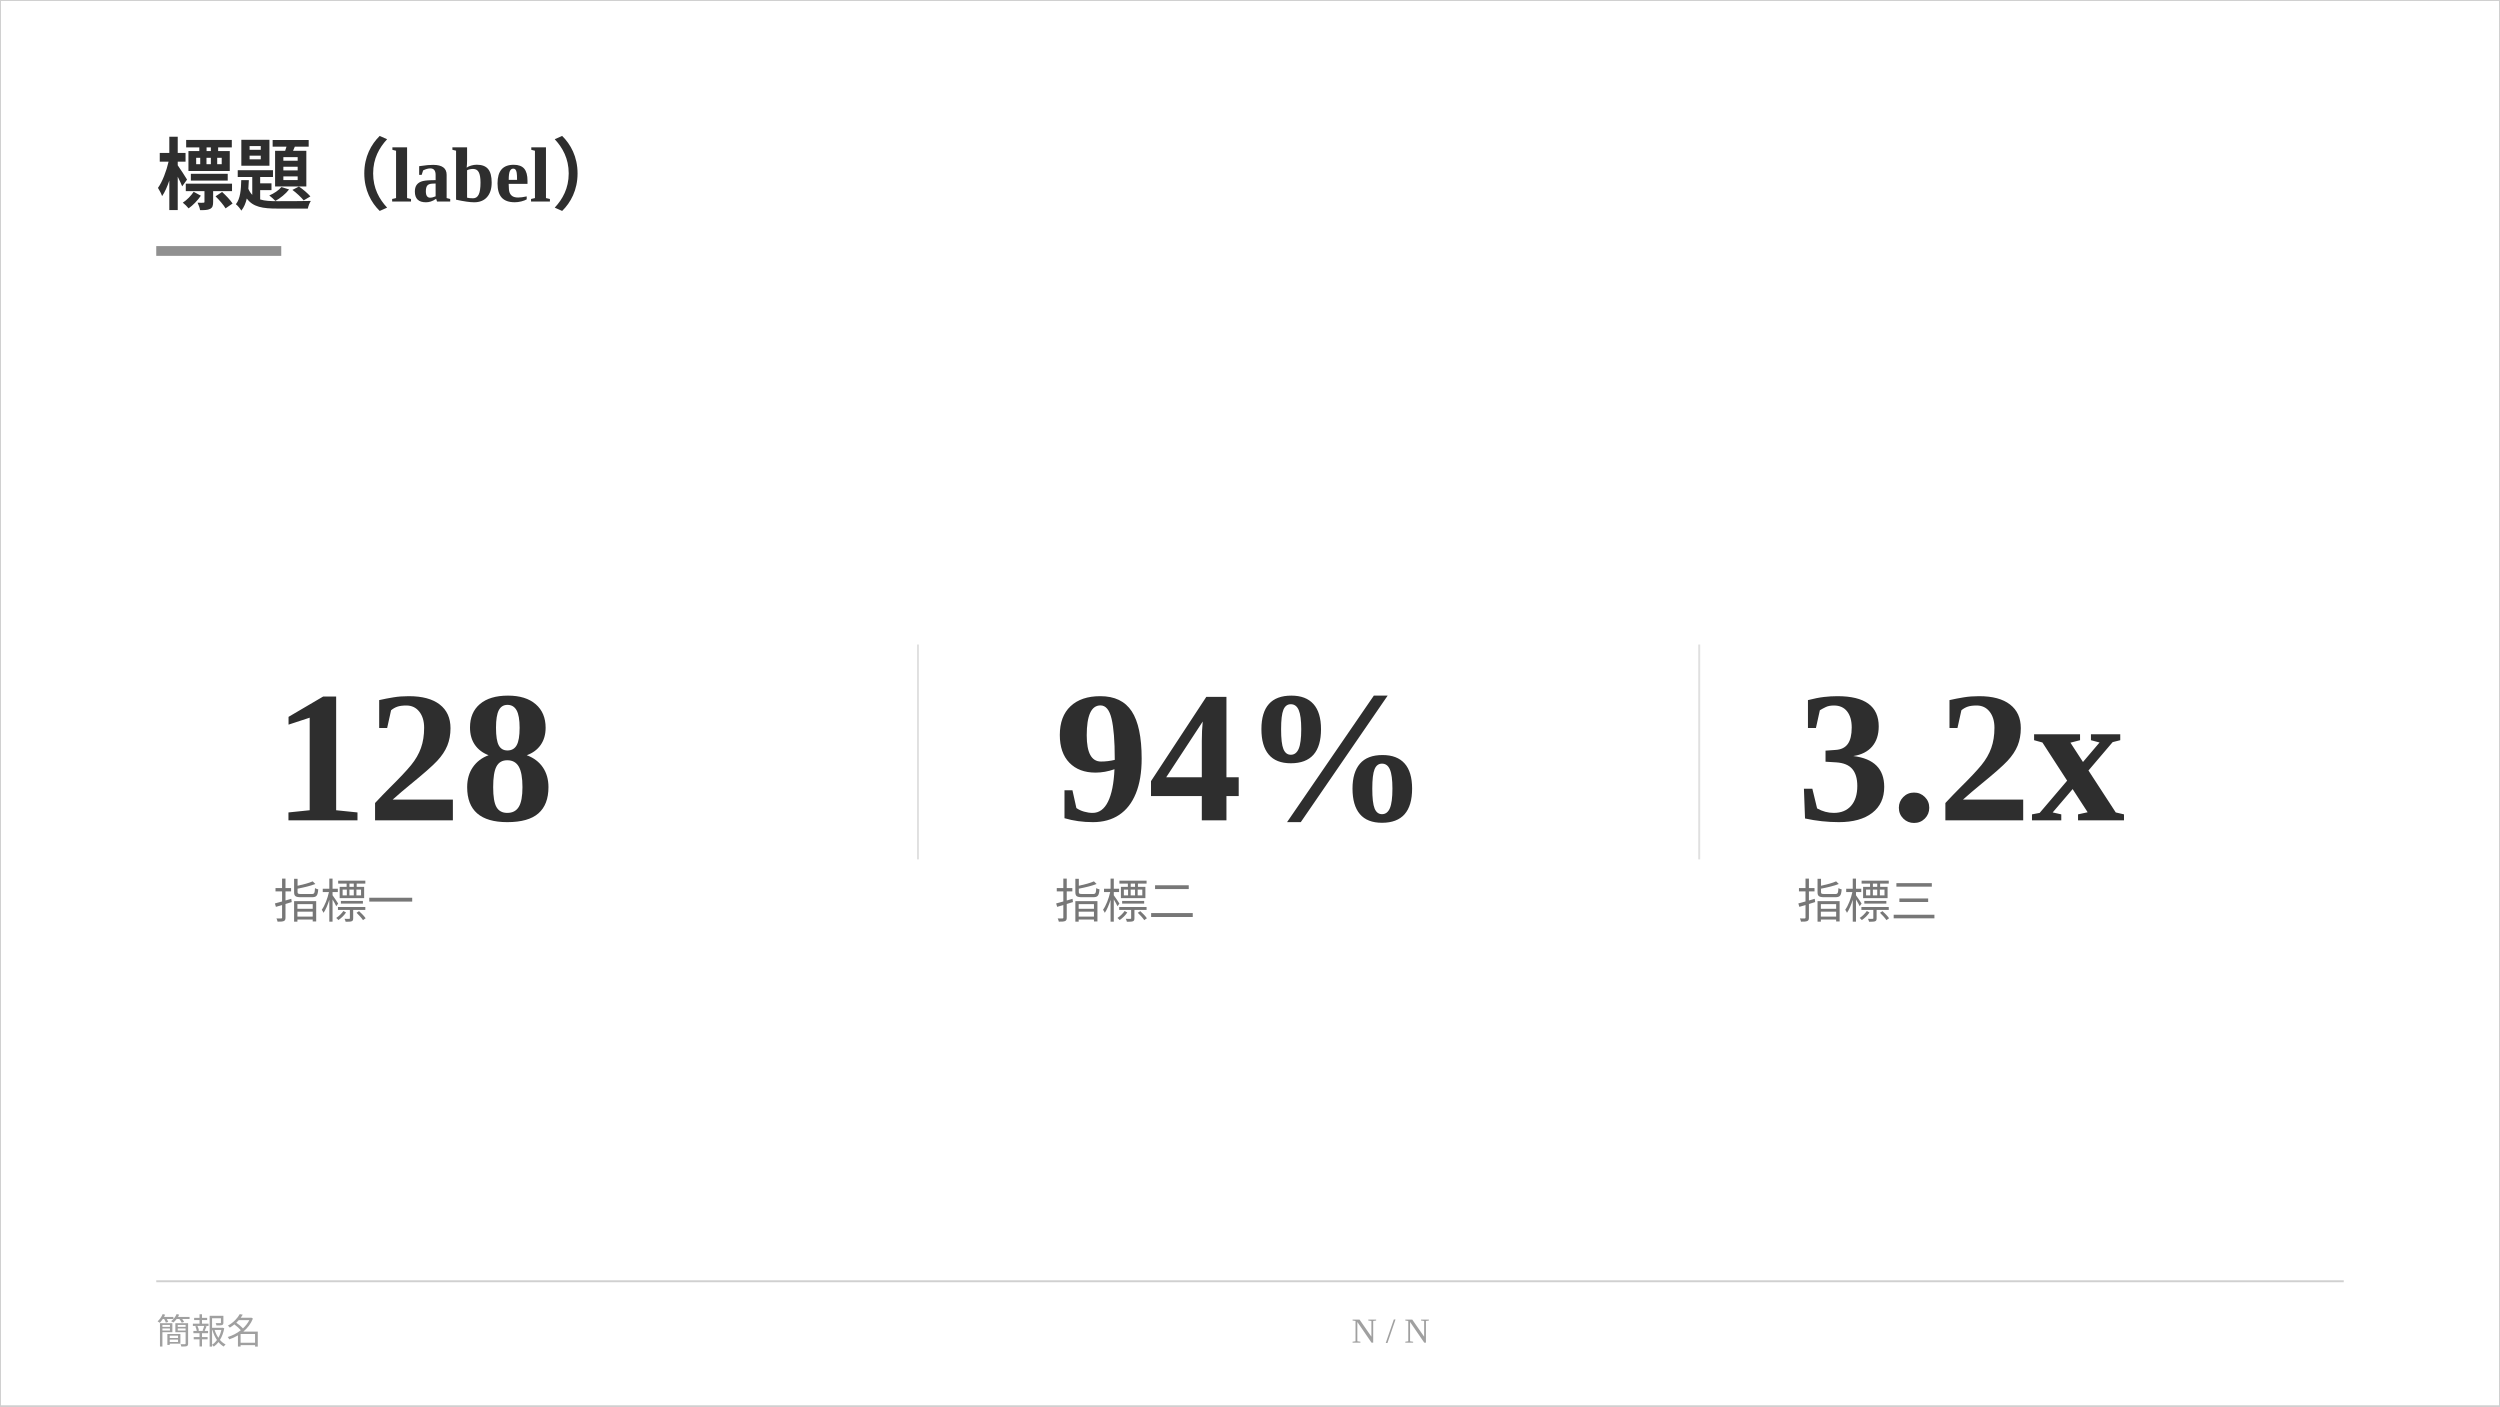
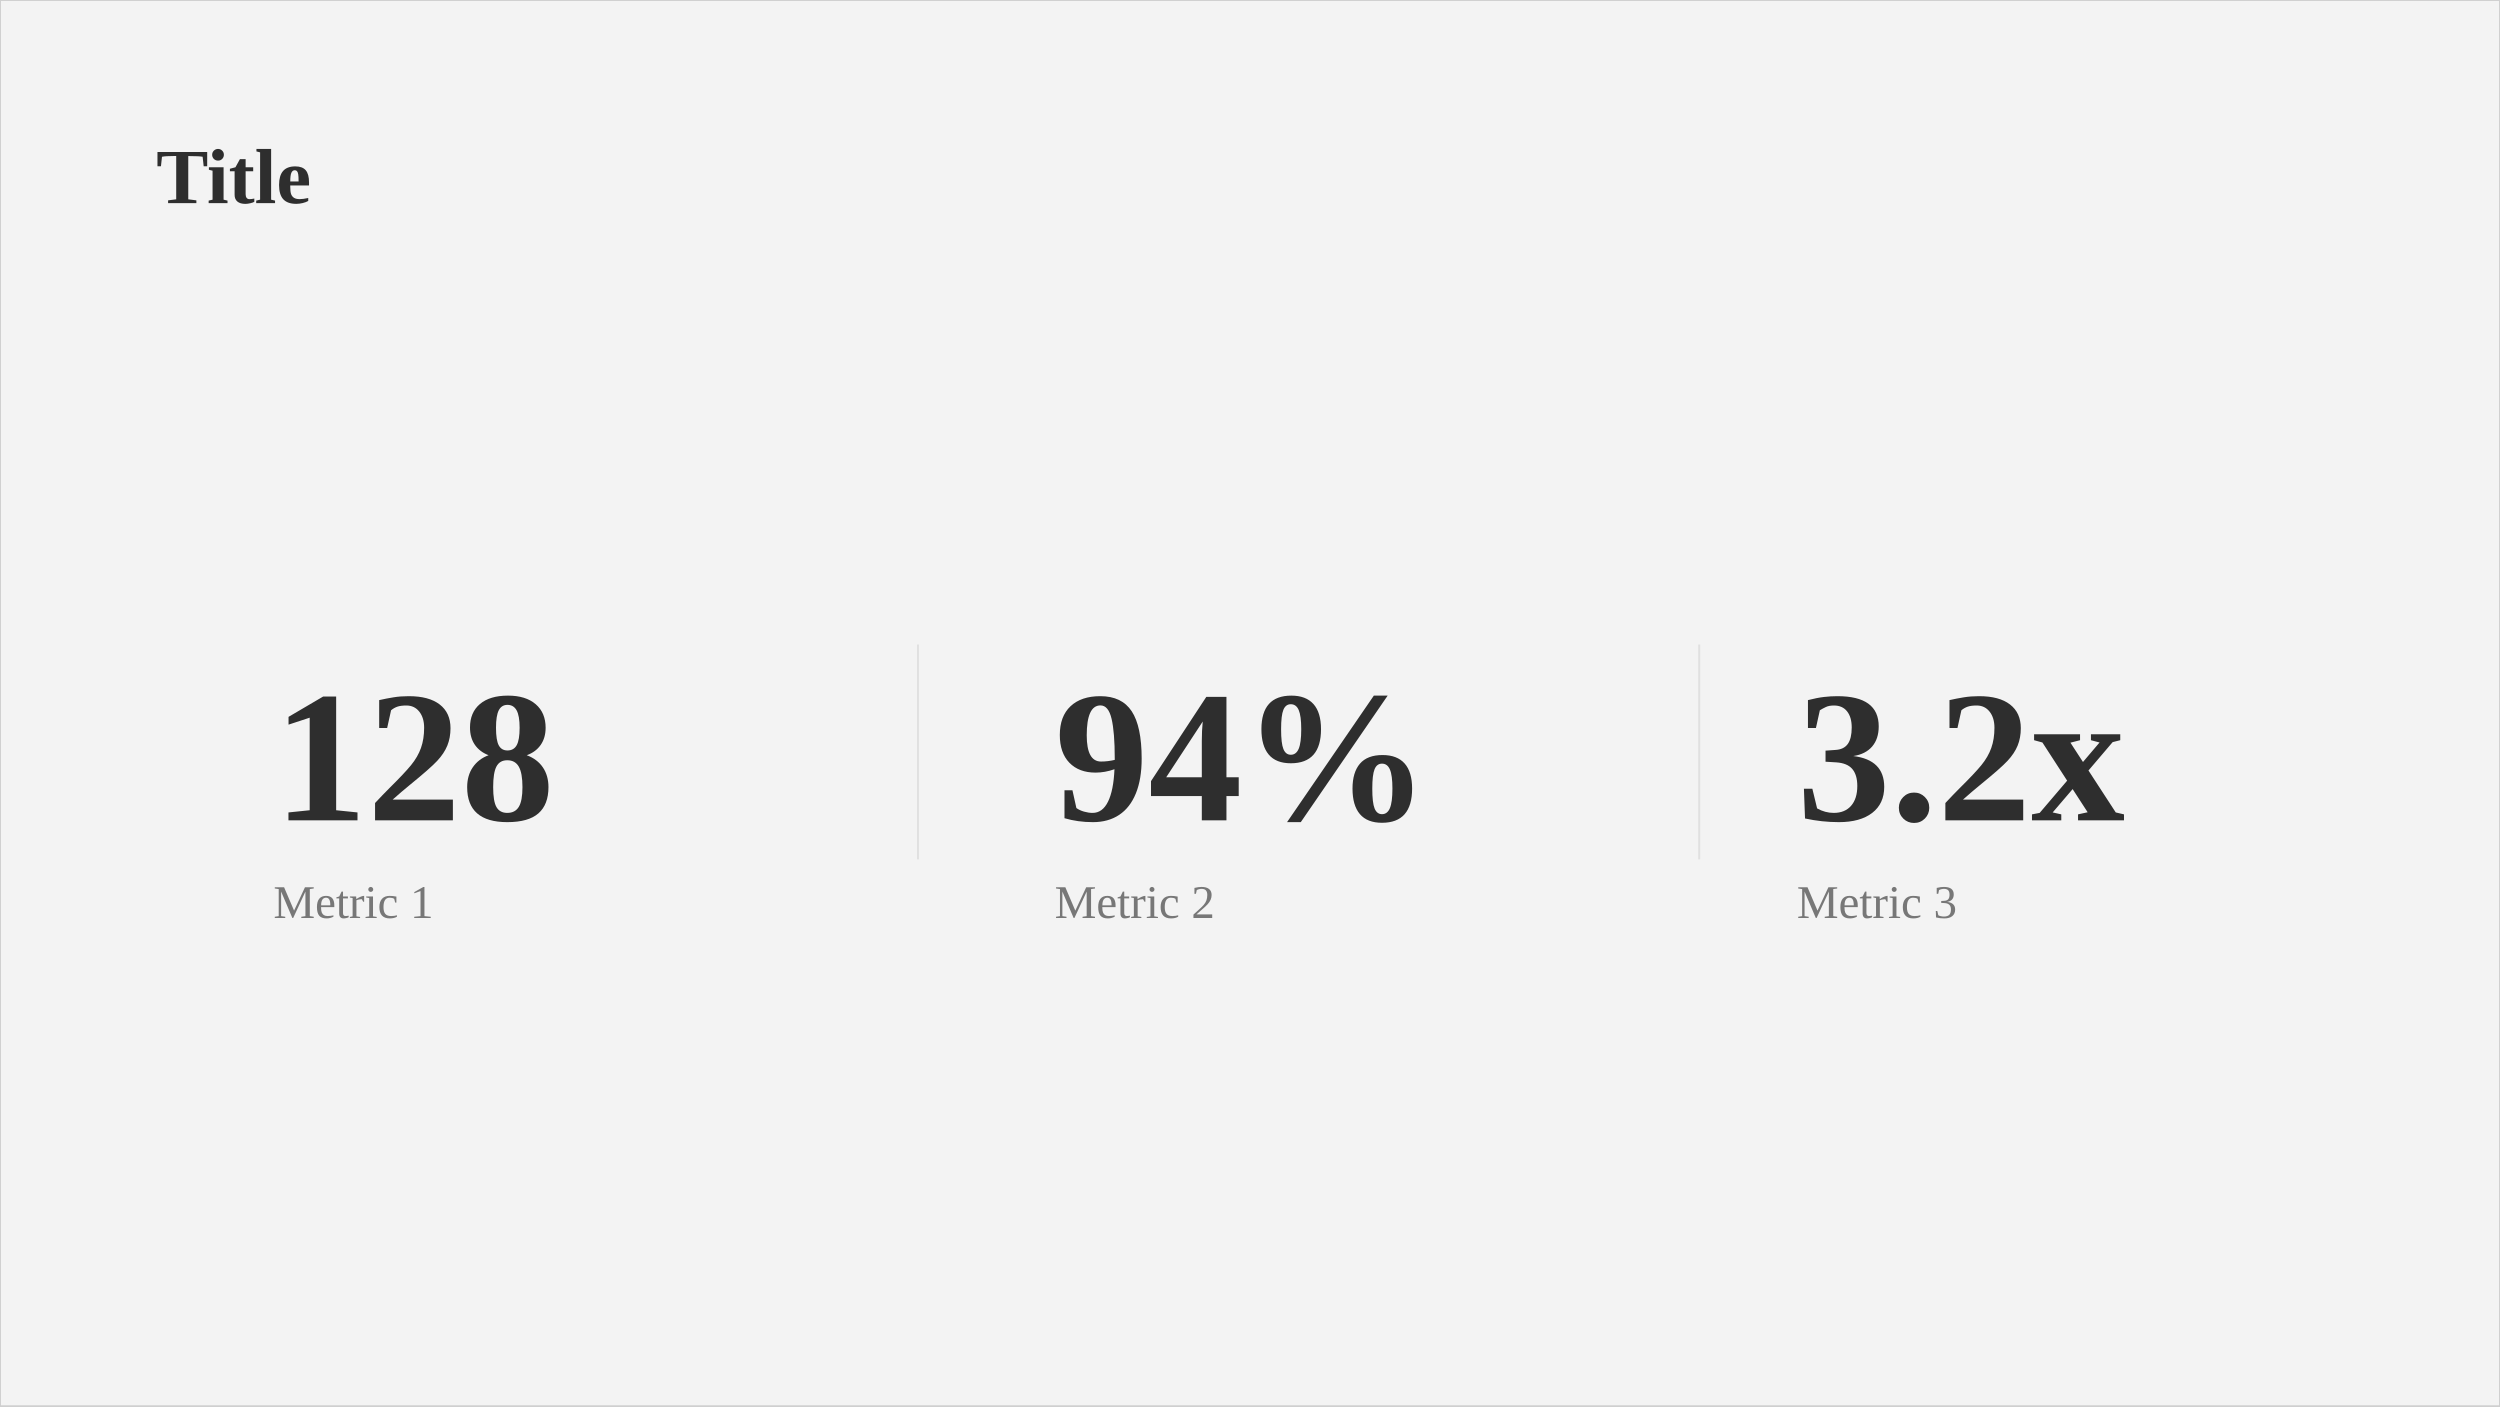
<svg xmlns="http://www.w3.org/2000/svg" viewBox="0 0 1280 720">
-   <rect x="0" y="0" width="1280" height="720" fill="#FFFFFF" stroke="#CFCFCF" />
-   <text x="80" y="104" font-size="40" fill="#2E2E2E" font-weight="700">標題（label）</text>
-   <rect x="80" y="126" width="64" height="5" fill="#909090" />
+   <rect x="0" y="0" width="1280" height="720" fill="#F3F3F3" stroke="#CFCFCF" />
+   <text x="80" y="104" font-size="40" fill="#2E2E2E" font-weight="700">Title</text>
  <text x="140" y="420" font-size="96" fill="#2E2E2E" font-weight="700">128</text>
-   <text x="140" y="470" font-size="24" fill="#777777">指標一</text>
+   <text x="140" y="470" font-size="24" fill="#777777">Metric 1</text>
  <line x1="470" y1="330" x2="470" y2="440" stroke="#E0E0E0" stroke-width="1" />
  <text x="540" y="420" font-size="96" fill="#2E2E2E" font-weight="700">94%</text>
-   <text x="540" y="470" font-size="24" fill="#777777">指標二</text>
+   <text x="540" y="470" font-size="24" fill="#777777">Metric 2</text>
  <line x1="870" y1="330" x2="870" y2="440" stroke="#E0E0E0" stroke-width="1" />
  <text x="920" y="420" font-size="96" fill="#2E2E2E" font-weight="700">3.2x</text>
-   <text x="920" y="470" font-size="24" fill="#777777">指標三</text>
-   <line x1="80" y1="656" x2="1200" y2="656" stroke="#D0D0D0" stroke-width="1" />
-   <text x="80" y="688" font-size="18" fill="#A0A0A0">簡報名　　　　　　　　　　　　　　　　　　　　　　　　　　　　　　　N / N</text>
+   <text x="920" y="470" font-size="24" fill="#777777">Metric 3</text>
</svg>
